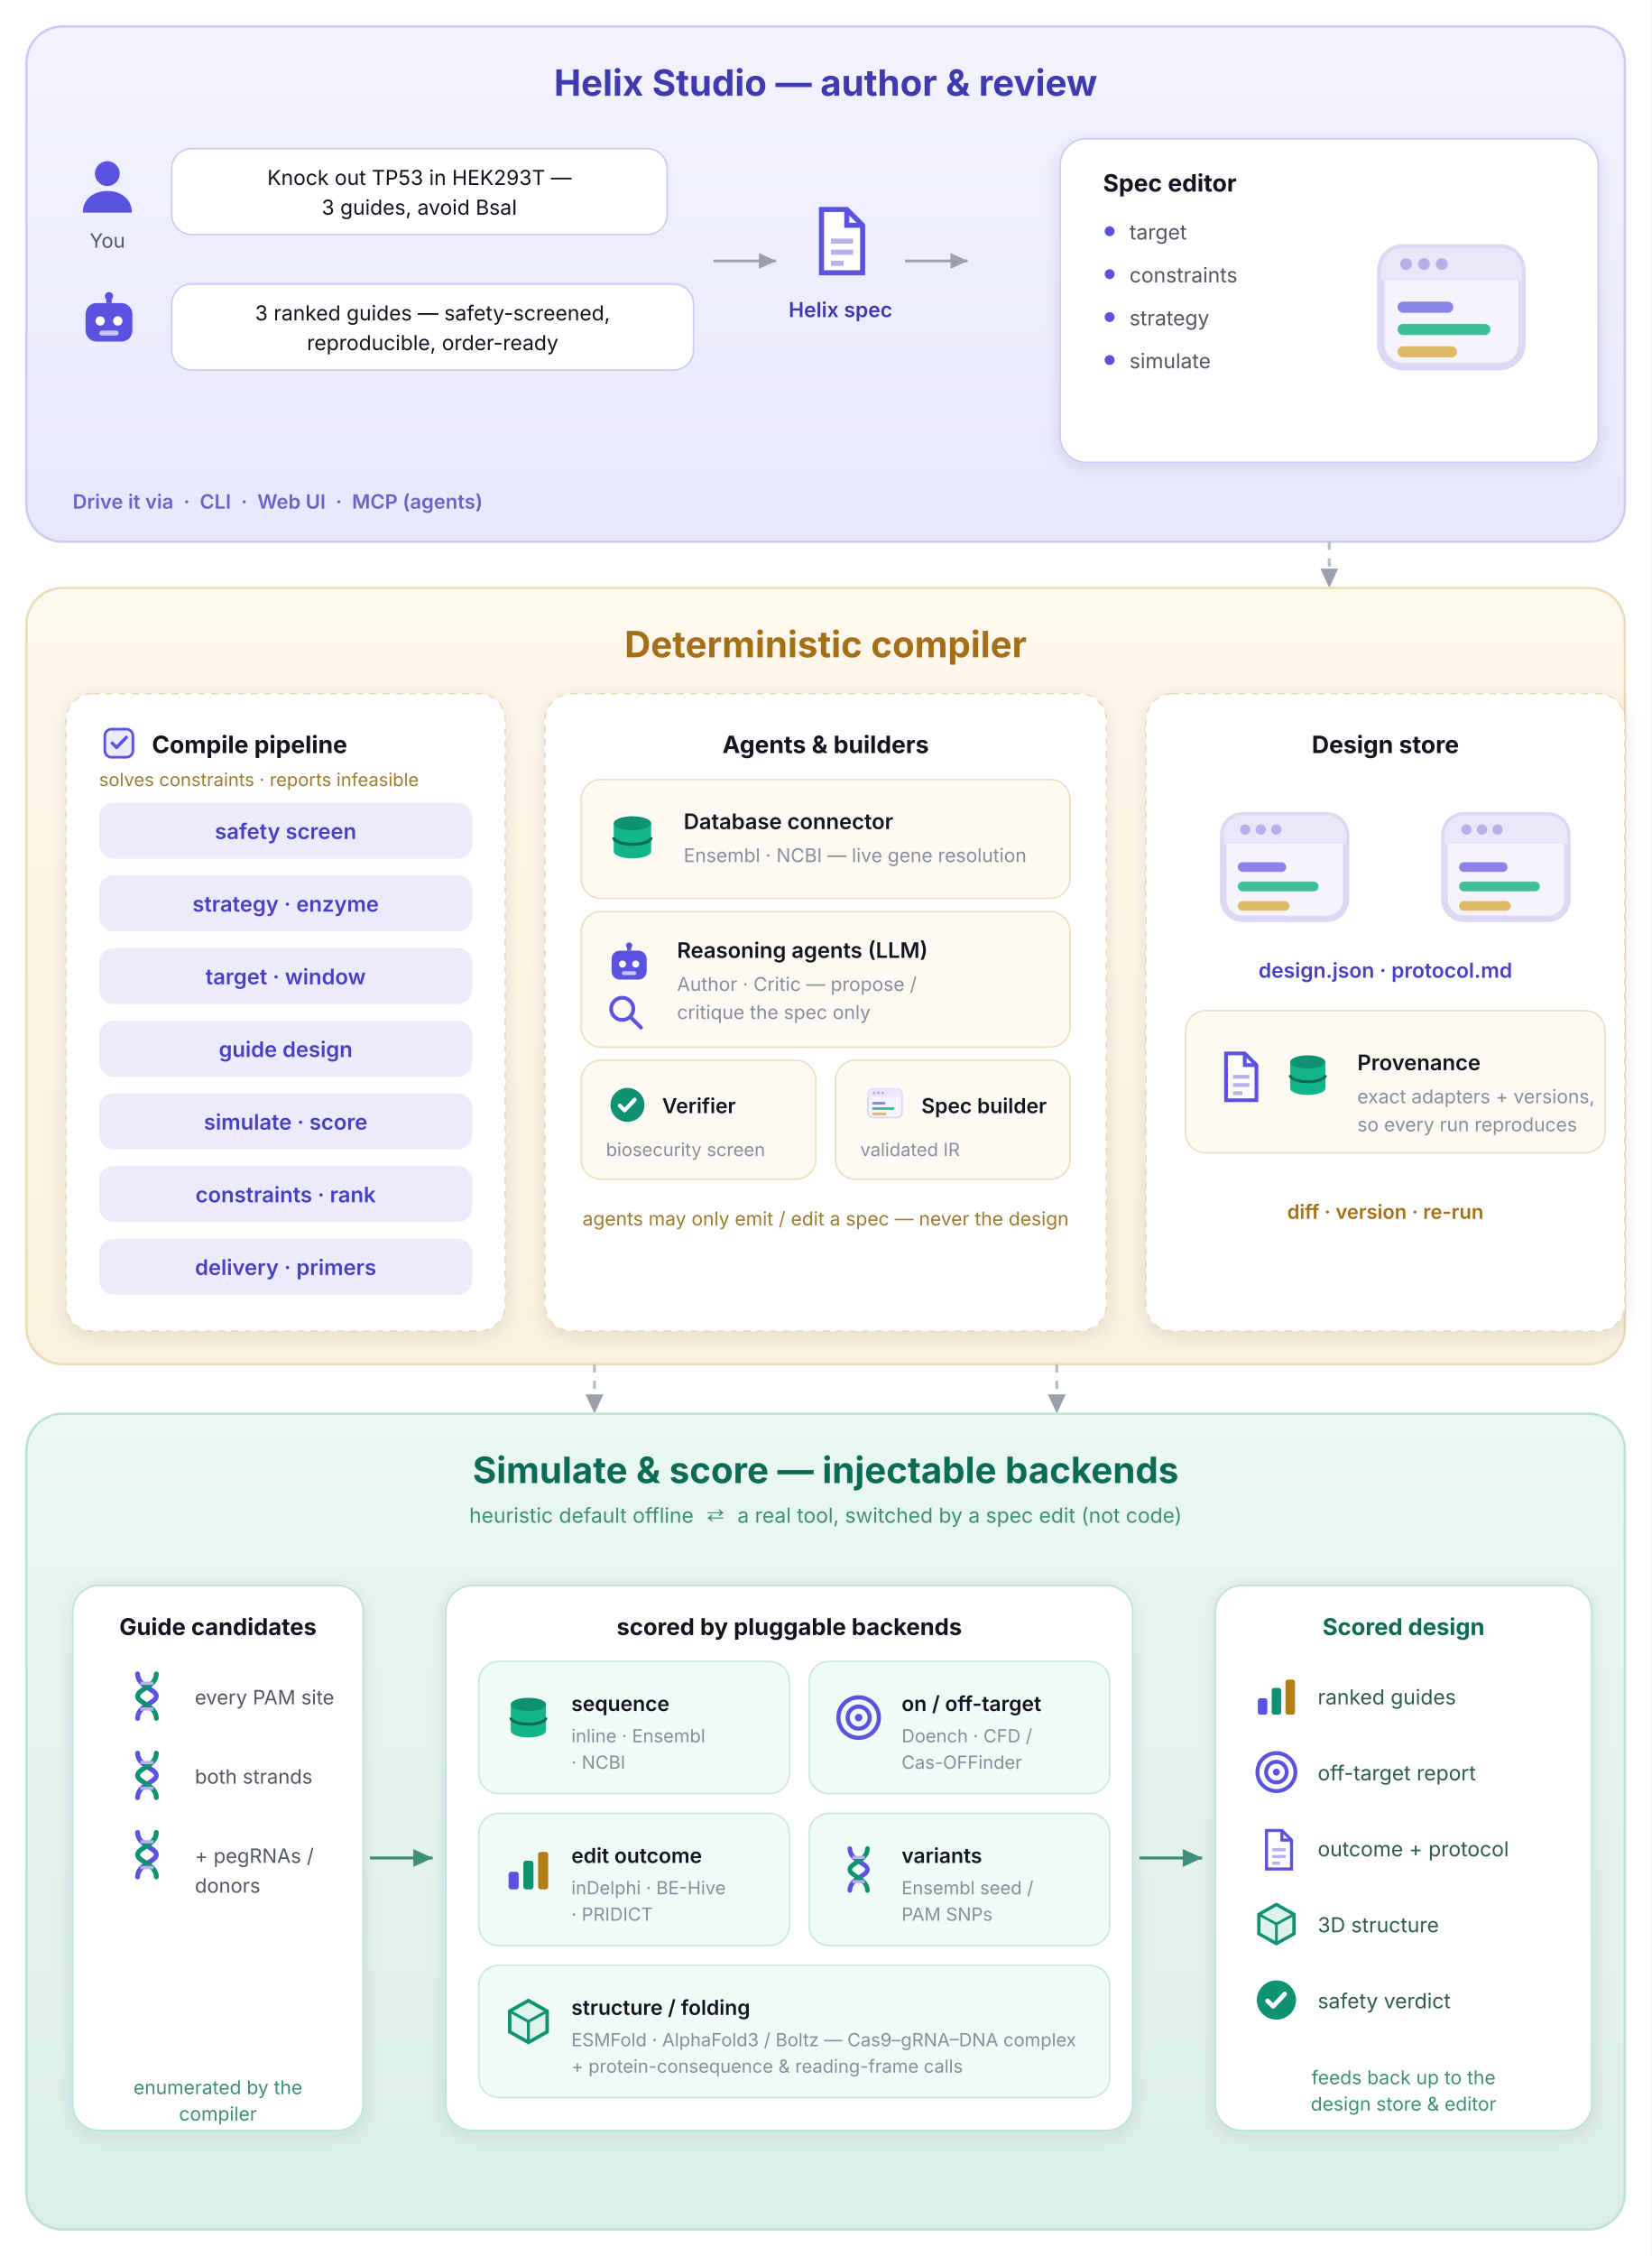
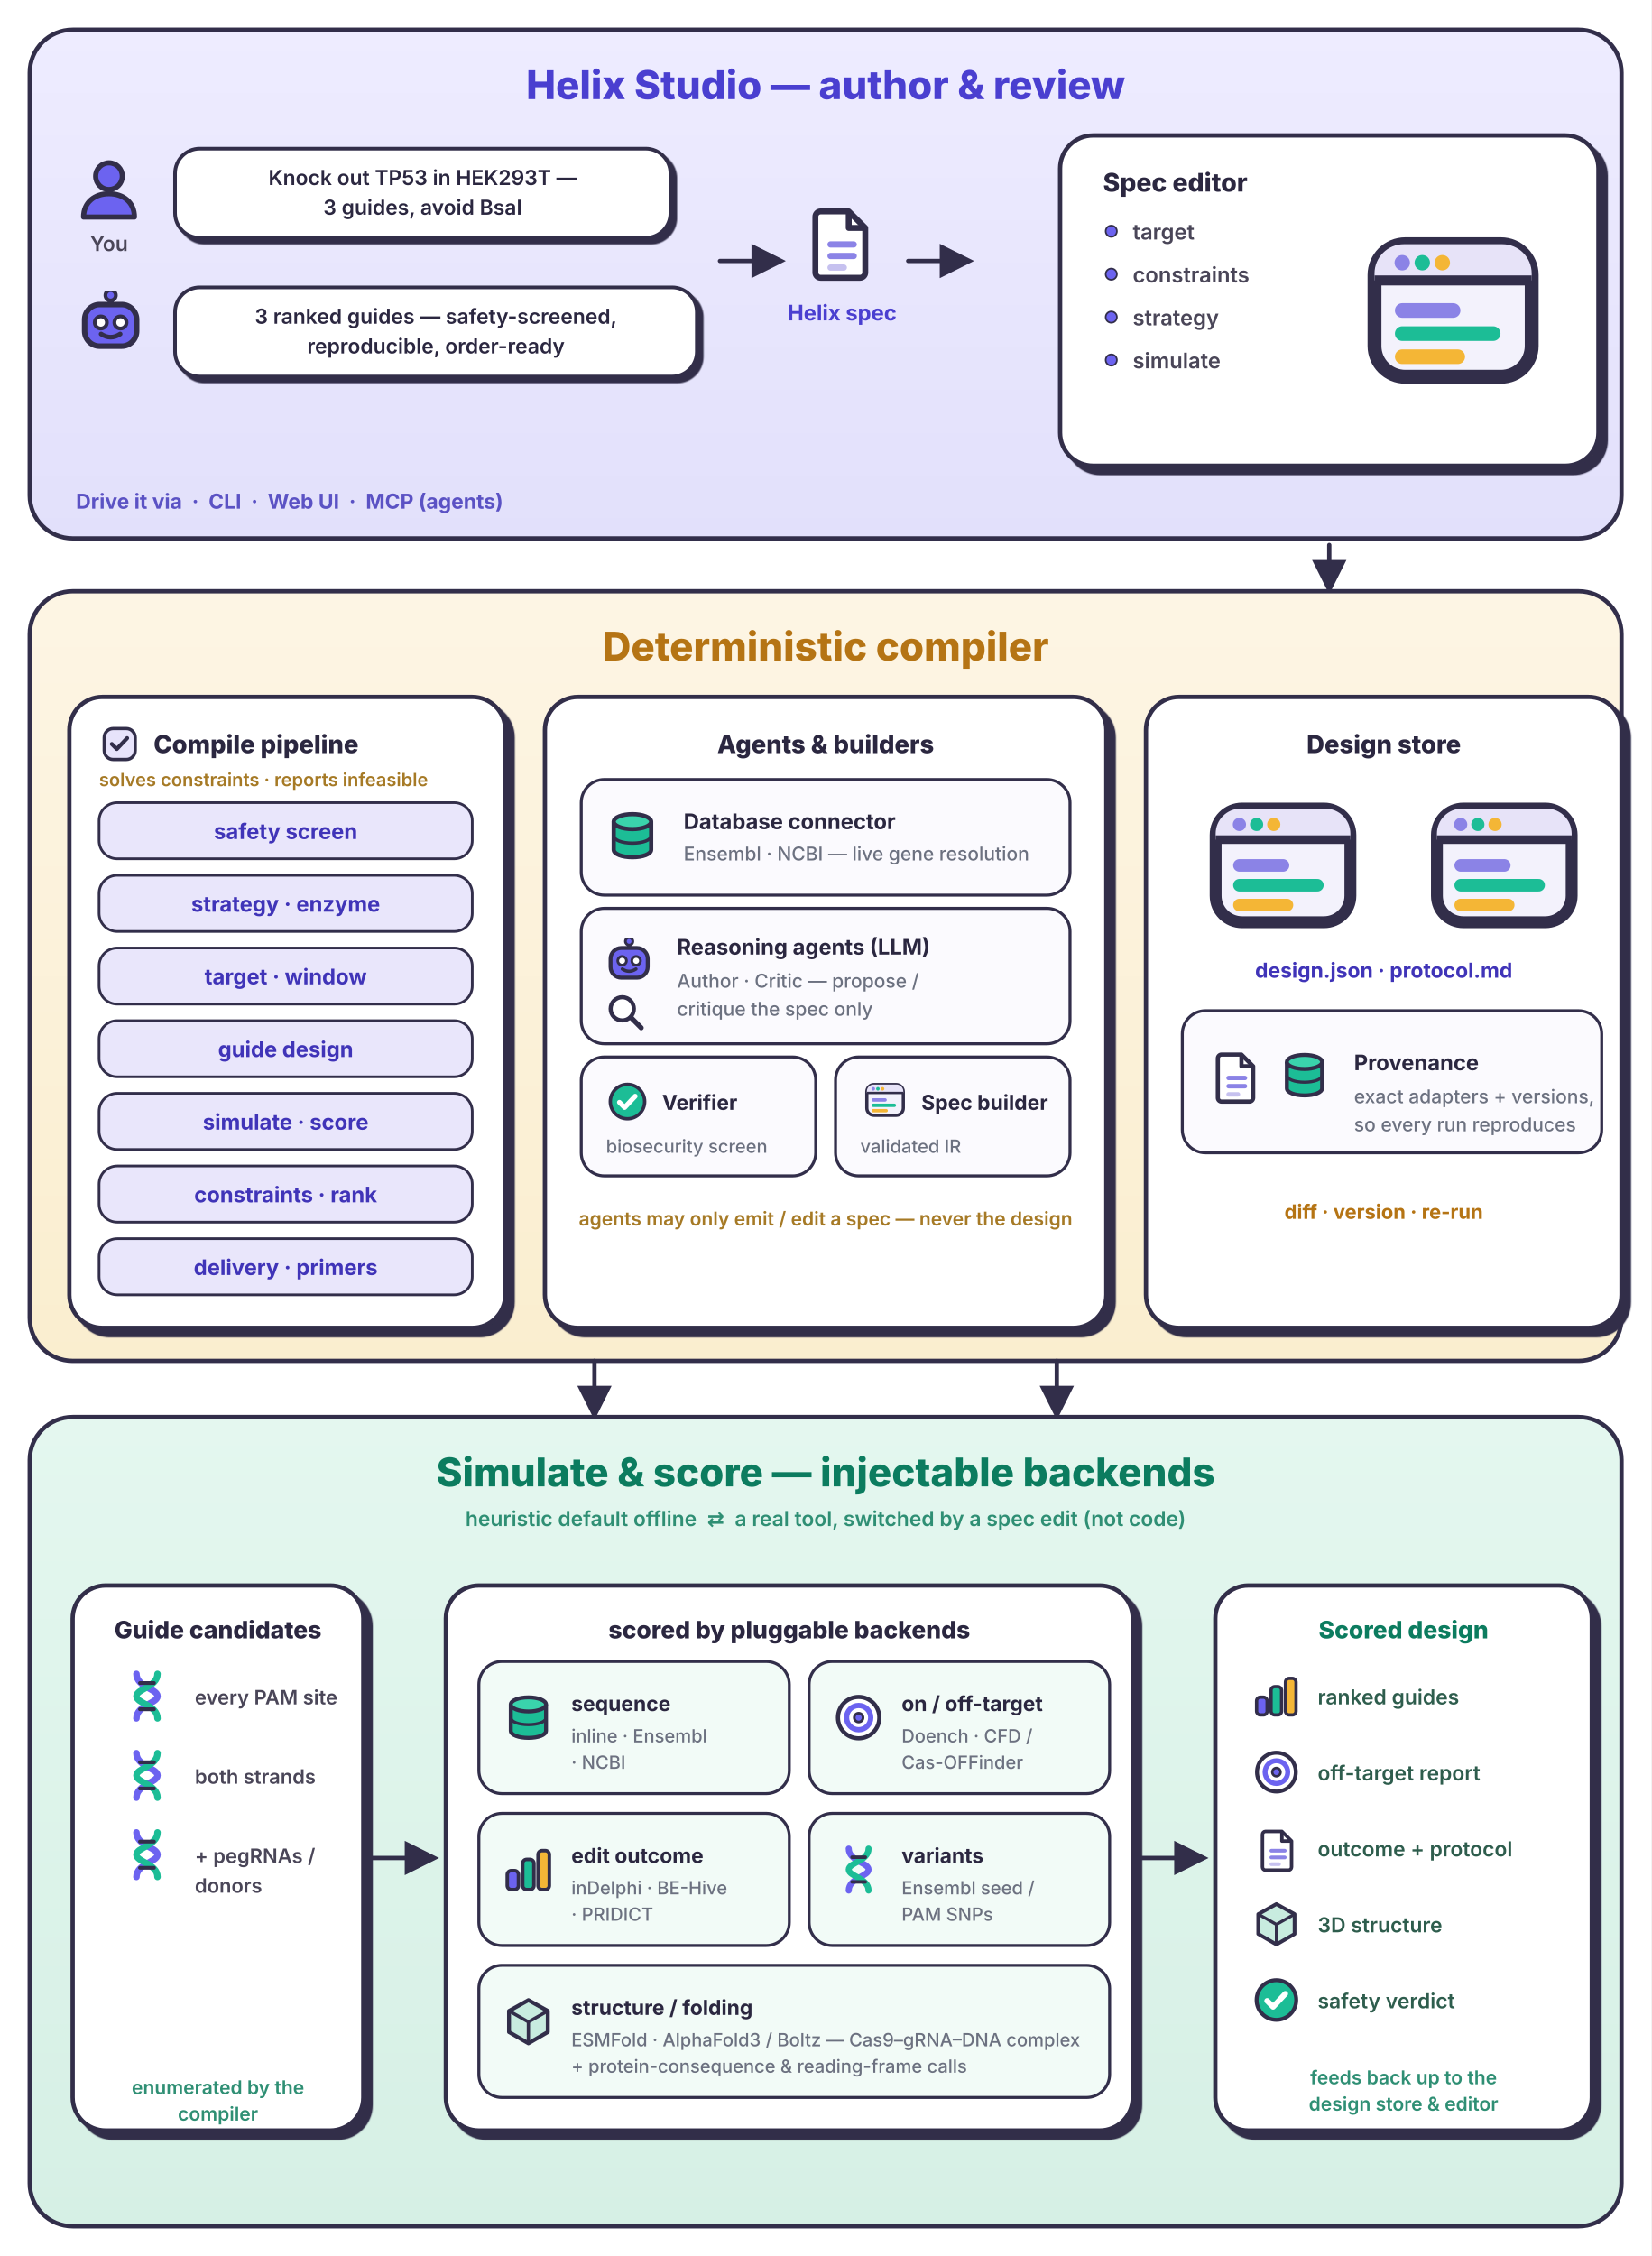
- <svg xmlns="http://www.w3.org/2000/svg" viewBox="0 0 1000 1366" font-family="Inter, -apple-system, BlinkMacSystemFont, 'Segoe UI', Roboto, Helvetica, Arial, sans-serif">
+ <svg xmlns="http://www.w3.org/2000/svg" viewBox="0 0 1000 1366" font-family="'Nunito', 'Varela Round', 'Segoe UI', Inter, system-ui, -apple-system, sans-serif">
  <defs>
-     <marker id="ah" markerWidth="10" markerHeight="10" refX="6.5" refY="3" orient="auto">
-       <path d="M0,0 L6.5,3 L0,6 Z" fill="#9aa0ac" />
-     </marker>
-     <marker id="ahg" markerWidth="10" markerHeight="10" refX="6.5" refY="3" orient="auto">
-       <path d="M0,0 L6.5,3 L0,6 Z" fill="#3f8f78" />
+     <marker id="ah" markerWidth="12" markerHeight="12" refX="6.5" refY="4" orient="auto">
+       <path d="M0,0 L8,4 L0,8 Z" fill="#322e4a" />
    </marker>
    <symbol id="i-user" viewBox="0 0 24 24">
-       <circle cx="12" cy="7.5" r="4.3" fill="#5b53e0" />
-       <path d="M3.5 21c0-4.7 3.8-7.5 8.5-7.5s8.5 2.8 8.5 7.5z" fill="#5b53e0" />
+       <circle cx="12" cy="8" r="4.4" fill="#6c63f0" stroke="#322e4a" stroke-width="1.7" />
+       <path d="M3.6 21.5c0-4.9 3.7-7.7 8.4-7.7s8.4 2.8 8.4 7.7z" fill="#6c63f0" stroke="#322e4a" stroke-width="1.7" stroke-linejoin="round" />
    </symbol>
    <symbol id="i-robot" viewBox="0 0 24 24">
-       <line x1="12" y1="1.5" x2="12" y2="4.5" stroke="#5b53e0" stroke-width="2" />
-       <circle cx="12" cy="2" r="1.5" fill="#5b53e0" />
-       <rect x="3.5" y="4.5" width="17" height="14" rx="4" fill="#5b53e0" />
-       <circle cx="8.8" cy="11" r="1.7" fill="#fff" />
-       <circle cx="15.2" cy="11" r="1.7" fill="#fff" />
-       <rect x="8.5" y="14.5" width="7" height="1.8" rx="0.9" fill="#c9c5f4" />
+       <line x1="12" y1="1.3" x2="12" y2="4.8" stroke="#322e4a" stroke-width="2.1" />
+       <circle cx="12" cy="1.6" r="1.8" fill="#6c63f0" stroke="#322e4a" stroke-width="1.3" />
+       <rect x="3" y="4.8" width="18" height="14.4" rx="5.2" fill="#6c63f0" stroke="#322e4a" stroke-width="1.9" />
+       <circle cx="8.6" cy="11" r="2.1" fill="#fff" stroke="#322e4a" stroke-width="1.3" />
+       <circle cx="15.4" cy="11" r="2.1" fill="#fff" stroke="#322e4a" stroke-width="1.3" />
+       <path d="M8.7 15q3.3 2.2 6.6 0" fill="none" stroke="#322e4a" stroke-width="1.6" stroke-linecap="round" />
    </symbol>
    <symbol id="i-doc" viewBox="0 0 24 24">
-       <path d="M6 2h8l5 5v15H6z" fill="#fff" stroke="#5b53e0" stroke-width="1.6" />
-       <path d="M14 2v5h5" fill="none" stroke="#5b53e0" stroke-width="1.6" />
-       <line x1="9" y1="12" x2="16" y2="12" stroke="#b6b2ec" stroke-width="1.6" />
-       <line x1="9" y1="15.5" x2="16" y2="15.5" stroke="#b6b2ec" stroke-width="1.6" />
-       <line x1="9" y1="19" x2="13" y2="19" stroke="#b6b2ec" stroke-width="1.6" />
+       <path d="M5.5 2.5h8.5l5 5v13.5a1.6 1.6 0 0 1-1.6 1.6H5.5a1.6 1.6 0 0 1-1.6-1.6V4.1A1.6 1.6 0 0 1 5.5 2.5z" fill="#fff" stroke="#322e4a" stroke-width="1.8" stroke-linejoin="round" />
+       <path d="M14 2.5v5h5" fill="none" stroke="#322e4a" stroke-width="1.8" stroke-linejoin="round" />
+       <line x1="8.5" y1="12.5" x2="15.5" y2="12.5" stroke="#8b83e6" stroke-width="1.9" stroke-linecap="round" />
+       <line x1="8.5" y1="16" x2="15.5" y2="16" stroke="#8b83e6" stroke-width="1.9" stroke-linecap="round" />
+       <line x1="8.5" y1="19.5" x2="12.5" y2="19.5" stroke="#c6c1ef" stroke-width="1.9" stroke-linecap="round" />
    </symbol>
    <symbol id="i-db" viewBox="0 0 24 24">
-       <path d="M4 6v12c0 1.7 3.6 3 8 3s8-1.3 8-3V6" fill="#12b58a" />
-       <ellipse cx="12" cy="6" rx="8" ry="3" fill="#0f9271" />
-       <path d="M4 12c0 1.7 3.6 3 8 3s8-1.3 8-3" fill="none" stroke="#0b6b53" stroke-width="1.3" />
+       <path d="M4 6v12c0 1.9 3.6 3.2 8 3.2s8-1.3 8-3.2V6" fill="#1cbd96" stroke="#322e4a" stroke-width="1.8" stroke-linejoin="round" />
+       <ellipse cx="12" cy="6" rx="8" ry="3.2" fill="#3ad3ac" stroke="#322e4a" stroke-width="1.8" />
+       <path d="M4 12c0 1.9 3.6 3.2 8 3.2s8-1.3 8-3.2" fill="none" stroke="#322e4a" stroke-width="1.4" />
    </symbol>
    <symbol id="i-check" viewBox="0 0 24 24">
-       <circle cx="12" cy="12" r="9.5" fill="#0f9271" />
-       <path d="M7.7 12.4l2.7 2.7 5.6-6" fill="none" stroke="#fff" stroke-width="2.2" stroke-linecap="round" stroke-linejoin="round" />
+       <circle cx="12" cy="12" r="9.6" fill="#1cbd96" stroke="#322e4a" stroke-width="1.9" />
+       <path d="M7.5 12.4l2.9 2.9 5.9-6.3" fill="none" stroke="#fff" stroke-width="2.7" stroke-linecap="round" stroke-linejoin="round" />
    </symbol>
    <symbol id="i-chart" viewBox="0 0 24 24">
-       <rect x="3" y="13" width="4.6" height="8" rx="1.2" fill="#5b53e0" />
-       <rect x="9.7" y="8" width="4.6" height="13" rx="1.2" fill="#0f9271" />
-       <rect x="16.4" y="4" width="4.6" height="17" rx="1.2" fill="#b07d16" />
+       <rect x="2.4" y="12.5" width="5.1" height="8.6" rx="1.8" fill="#6c63f0" stroke="#322e4a" stroke-width="1.6" />
+       <rect x="9.4" y="7.4" width="5.1" height="13.7" rx="1.8" fill="#1cbd96" stroke="#322e4a" stroke-width="1.6" />
+       <rect x="16.4" y="3.4" width="5.1" height="17.7" rx="1.8" fill="#f4b636" stroke="#322e4a" stroke-width="1.6" />
    </symbol>
    <symbol id="i-code" viewBox="0 0 24 24">
-       <rect x="2.5" y="4" width="19" height="16" rx="3" fill="#f5f4fc" stroke="#dcd9f4" stroke-width="1" />
-       <path d="M2.5 7a3 3 0 0 1 3-3h13a3 3 0 0 1 3 3v1.4H2.5z" fill="#eae7f8" />
-       <circle cx="5.9" cy="6.2" r="0.8" fill="#b7b1ea" />
-       <circle cx="8.3" cy="6.2" r="0.8" fill="#b7b1ea" />
-       <circle cx="10.7" cy="6.2" r="0.8" fill="#b7b1ea" />
-       <line x1="5.5" y1="12" x2="11.5" y2="12" stroke="#8b83e6" stroke-width="1.5" stroke-linecap="round" />
-       <line x1="5.5" y1="15" x2="16.5" y2="15" stroke="#3fbf98" stroke-width="1.5" stroke-linecap="round" />
-       <line x1="5.5" y1="18" x2="12" y2="18" stroke="#e0b968" stroke-width="1.5" stroke-linecap="round" />
+       <rect x="1.8" y="3.4" width="20.4" height="17.2" rx="4" fill="#f3f2fc" stroke="#322e4a" stroke-width="1.8" />
+       <path d="M1.8 7.2a3.8 3.8 0 0 1 3.8-3.8h12.8a3.8 3.8 0 0 1 3.8 3.8v0.9H1.8z" fill="#e7e3f8" />
+       <line x1="1.8" y1="8.1" x2="22.2" y2="8.1" stroke="#322e4a" stroke-width="1.3" />
+       <circle cx="5.4" cy="5.8" r="1" fill="#8b83e6" />
+       <circle cx="8" cy="5.8" r="1" fill="#1cbd96" />
+       <circle cx="10.6" cy="5.8" r="1" fill="#f4b636" />
+       <line x1="5.4" y1="12" x2="12" y2="12" stroke="#8b83e6" stroke-width="1.9" stroke-linecap="round" />
+       <line x1="5.4" y1="15" x2="17.2" y2="15" stroke="#1cbd96" stroke-width="1.9" stroke-linecap="round" />
+       <line x1="5.4" y1="18" x2="12.6" y2="18" stroke="#f4b636" stroke-width="1.9" stroke-linecap="round" />
    </symbol>
    <symbol id="i-dna" viewBox="0 0 24 24">
-       <path d="M8 2.5c0 5.5 8 6.5 8 9.5s-8 4-8 9.5" fill="none" stroke="#5b53e0" stroke-width="2.1" stroke-linecap="round" />
-       <path d="M16 2.5c0 5.5-8 6.5-8 9.5s8 4 8 9.5" fill="none" stroke="#0f9271" stroke-width="2.1" stroke-linecap="round" />
-       <line x1="9.2" y1="6.5" x2="14.8" y2="6.5" stroke="#b6b2ec" stroke-width="1.4" />
-       <line x1="9.2" y1="17.5" x2="14.8" y2="17.5" stroke="#b6b2ec" stroke-width="1.4" />
+       <path d="M7.5 2.5c0 5.6 9 6.4 9 9.5s-9 3.9-9 9.5" fill="none" stroke="#6c63f0" stroke-width="2.8" stroke-linecap="round" />
+       <path d="M16.5 2.5c0 5.6-9 6.4-9 9.5s9 3.9 9 9.5" fill="none" stroke="#1cbd96" stroke-width="2.8" stroke-linecap="round" />
+       <line x1="9" y1="6.4" x2="15" y2="6.4" stroke="#322e4a" stroke-width="1.6" stroke-linecap="round" />
+       <line x1="9" y1="17.6" x2="15" y2="17.6" stroke="#322e4a" stroke-width="1.6" stroke-linecap="round" />
    </symbol>
    <symbol id="i-target" viewBox="0 0 24 24">
-       <circle cx="12" cy="12" r="9.2" fill="none" stroke="#5b53e0" stroke-width="1.9" />
-       <circle cx="12" cy="12" r="5" fill="none" stroke="#5b53e0" stroke-width="1.9" />
-       <circle cx="12" cy="12" r="1.7" fill="#5b53e0" />
+       <circle cx="12" cy="12" r="9.4" fill="#fff" stroke="#322e4a" stroke-width="1.9" />
+       <circle cx="12" cy="12" r="5.5" fill="none" stroke="#6c63f0" stroke-width="2.4" />
+       <circle cx="12" cy="12" r="2" fill="#6c63f0" stroke="#322e4a" stroke-width="1.2" />
    </symbol>
    <symbol id="i-search" viewBox="0 0 24 24">
-       <circle cx="10" cy="10" r="6.2" fill="none" stroke="#5b53e0" stroke-width="2.1" />
-       <line x1="14.6" y1="14.6" x2="20.5" y2="20.5" stroke="#5b53e0" stroke-width="2.1" stroke-linecap="round" />
+       <circle cx="10" cy="10" r="6.5" fill="#fff" stroke="#322e4a" stroke-width="2.3" />
+       <line x1="14.9" y1="14.9" x2="20.6" y2="20.6" stroke="#322e4a" stroke-width="2.8" stroke-linecap="round" />
    </symbol>
    <symbol id="i-cube" viewBox="0 0 24 24">
-       <path d="M12 2.5l8.5 4.8v9.4L12 21.5 3.5 16.7V7.3z" fill="#e0f2ec" stroke="#0f9271" stroke-width="1.6" />
-       <path d="M12 12v9.5M3.5 7.3L12 12l8.5-4.7" fill="none" stroke="#0f9271" stroke-width="1.3" />
+       <path d="M12 2.3l8.8 4.9v9.6L12 21.9 3.2 16.8V7.2z" fill="#c8ecdf" stroke="#322e4a" stroke-width="1.8" stroke-linejoin="round" />
+       <path d="M12 12.2v9.7M3.2 7.2L12 12.2l8.8-5" fill="none" stroke="#322e4a" stroke-width="1.5" stroke-linejoin="round" />
    </symbol>
    <symbol id="i-plan" viewBox="0 0 24 24">
-       <rect x="3.5" y="3.5" width="17" height="17" rx="4" fill="#ecebfb" stroke="#5b53e0" stroke-width="1.6" />
-       <path d="M8 12l2.6 2.6L16.5 8.5" fill="none" stroke="#5b53e0" stroke-width="2" stroke-linecap="round" stroke-linejoin="round" />
+       <rect x="3" y="3" width="18" height="18" rx="5.2" fill="#e7e3fb" stroke="#322e4a" stroke-width="1.9" />
+       <path d="M7.4 12l2.9 2.9 6-6.3" fill="none" stroke="#322e4a" stroke-width="2.3" stroke-linecap="round" stroke-linejoin="round" />
    </symbol>
    <linearGradient id="gb1" x1="0" y1="0" x2="0" y2="1">
-       <stop offset="0" stop-color="#f3f3fe" />
-       <stop offset="1" stop-color="#e7e8fc" />
+       <stop offset="0" stop-color="#eeecff" />
+       <stop offset="1" stop-color="#e2e0fb" />
    </linearGradient>
    <linearGradient id="gb2" x1="0" y1="0" x2="0" y2="1">
-       <stop offset="0" stop-color="#fdf8ec" />
-       <stop offset="1" stop-color="#f9f1dc" />
+       <stop offset="0" stop-color="#fdf5e4" />
+       <stop offset="1" stop-color="#faeecf" />
    </linearGradient>
    <linearGradient id="gb3" x1="0" y1="0" x2="0" y2="1">
-       <stop offset="0" stop-color="#eaf7f2" />
-       <stop offset="1" stop-color="#dbefe7" />
+       <stop offset="0" stop-color="#e4f7ef" />
+       <stop offset="1" stop-color="#d6f0e5" />
    </linearGradient>
-     <filter id="soft" x="-8%" y="-8%" width="116%" height="120%">
-       <feDropShadow dx="0" dy="2.5" stdDeviation="5.5" flood-color="#1b2b52" flood-opacity="0.10" />
+     <filter id="soft" x="-14%" y="-14%" width="128%" height="132%">
+       <feDropShadow dx="4.5" dy="4.5" stdDeviation="0.4" flood-color="#322e4a" flood-opacity="1" />
+     </filter>
+     <filter id="pop" x="-20%" y="-20%" width="140%" height="150%">
+       <feDropShadow dx="3" dy="3" stdDeviation="0.4" flood-color="#322e4a" flood-opacity="1" />
    </filter>
  </defs>
  <rect x="0" y="0" width="1000" height="1366" fill="#ffffff" />
-   <rect x="16" y="16" width="968" height="312" rx="22" fill="url(#gb1)" stroke="#cdccf3" stroke-width="1.5" />
-   <text x="500" y="58" text-anchor="middle" font-size="22" font-weight="700" fill="#3f3ab0">Helix Studio — author &amp; review</text>
-   <use href="#i-user" x="44" y="92" width="42" height="42" />
-   <text x="65" y="150" text-anchor="middle" font-size="12" fill="#525863">You</text>
-   <rect x="104" y="90" width="300" height="52" rx="12" fill="#ffffff" stroke="#cdccf3" />
-   <text x="254" y="112" text-anchor="middle" font-size="12.5" fill="#12151f">Knock out TP53 in HEK293T —</text>
-   <text x="254" y="130" text-anchor="middle" font-size="12.5" fill="#12151f">3 guides, avoid BsaI</text>
-   <use href="#i-robot" x="46" y="176" width="40" height="40" />
-   <rect x="104" y="172" width="316" height="52" rx="12" fill="#ffffff" stroke="#cdccf3" />
-   <text x="262" y="194" text-anchor="middle" font-size="12.5" fill="#12151f">3 ranked guides — safety-screened,</text>
-   <text x="262" y="212" text-anchor="middle" font-size="12.5" fill="#12151f">reproducible, order-ready</text>
-   <line x1="432" y1="158" x2="470" y2="158" stroke="#9aa0ac" stroke-width="1.6" marker-end="url(#ah)" />
-   <use href="#i-doc" x="486" y="120" width="46" height="52" />
-   <text x="509" y="192" text-anchor="middle" font-size="12.5" font-weight="600" fill="#3f3ab0">Helix spec</text>
-   <line x1="548" y1="158" x2="586" y2="158" stroke="#9aa0ac" stroke-width="1.6" marker-end="url(#ah)" />
-   <rect x="642" y="84" width="326" height="196" rx="16" fill="#ffffff" stroke="#cdccf3" filter="url(#soft)" />
-   <text x="668" y="116" font-size="14.5" font-weight="700" fill="#12151f">Spec editor</text>
-   <g font-size="12.5" fill="#525863">
-     <circle cx="672" cy="140" r="3" fill="#5b53e0" />
-     <text x="684" y="145">target</text>
-     <circle cx="672" cy="166" r="3" fill="#5b53e0" />
-     <text x="684" y="171">constraints</text>
-     <circle cx="672" cy="192" r="3" fill="#5b53e0" />
-     <text x="684" y="197">strategy</text>
-     <circle cx="672" cy="218" r="3" fill="#5b53e0" />
-     <text x="684" y="223">simulate</text>
+   <rect x="18" y="18" width="964" height="308" rx="26" fill="url(#gb1)" stroke="#322e4a" stroke-width="2.6" />
+   <text x="500" y="60" text-anchor="middle" font-size="24" font-weight="800" fill="#4a3fd0">Helix Studio — author &amp; review</text>
+   <use href="#i-user" x="44" y="92" width="44" height="44" />
+   <text x="66" y="152" text-anchor="middle" font-size="12.5" font-weight="600" fill="#4a4658">You</text>
+   <rect x="106" y="90" width="300" height="54" rx="15" fill="#ffffff" stroke="#322e4a" stroke-width="2.2" filter="url(#pop)" />
+   <text x="256" y="112" text-anchor="middle" font-size="12.5" font-weight="600" fill="#2b2740">Knock out TP53 in HEK293T —</text>
+   <text x="256" y="130" text-anchor="middle" font-size="12.5" font-weight="600" fill="#2b2740">3 guides, avoid BsaI</text>
+   <use href="#i-robot" x="46" y="176" width="42" height="42" />
+   <rect x="106" y="174" width="316" height="54" rx="15" fill="#ffffff" stroke="#322e4a" stroke-width="2.2" filter="url(#pop)" />
+   <text x="264" y="196" text-anchor="middle" font-size="12.5" font-weight="600" fill="#2b2740">3 ranked guides — safety-screened,</text>
+   <text x="264" y="214" text-anchor="middle" font-size="12.5" font-weight="600" fill="#2b2740">reproducible, order-ready</text>
+   <line x1="436" y1="158" x2="472" y2="158" stroke="#322e4a" stroke-width="2.6" stroke-linecap="round" marker-end="url(#ah)" />
+   <use href="#i-doc" x="486" y="120" width="48" height="54" />
+   <text x="510" y="194" text-anchor="middle" font-size="13" font-weight="700" fill="#4a3fd0">Helix spec</text>
+   <line x1="550" y1="158" x2="586" y2="158" stroke="#322e4a" stroke-width="2.6" stroke-linecap="round" marker-end="url(#ah)" />
+   <rect x="642" y="82" width="326" height="200" rx="20" fill="#ffffff" stroke="#322e4a" stroke-width="2.6" filter="url(#soft)" />
+   <text x="668" y="116" font-size="15.5" font-weight="800" fill="#2b2740">Spec editor</text>
+   <g font-size="13" font-weight="600" fill="#4a4658">
+     <circle cx="673" cy="140" r="3.4" fill="#6c63f0" stroke="#322e4a" stroke-width="1" />
+     <text x="686" y="145">target</text>
+     <circle cx="673" cy="166" r="3.4" fill="#6c63f0" stroke="#322e4a" stroke-width="1" />
+     <text x="686" y="171">constraints</text>
+     <circle cx="673" cy="192" r="3.4" fill="#6c63f0" stroke="#322e4a" stroke-width="1" />
+     <text x="686" y="197">strategy</text>
+     <circle cx="673" cy="218" r="3.4" fill="#6c63f0" stroke="#322e4a" stroke-width="1" />
+     <text x="686" y="223">simulate</text>
  </g>
-   <use href="#i-code" x="812" y="132" width="134" height="108" />
-   <text x="44" y="308" font-size="12" fill="#6b62c9" font-weight="600">Drive it via  ·  CLI  ·  Web UI  ·  MCP (agents)</text>
-   <line x1="805" y1="328" x2="805" y2="356" stroke="#b7bcc7" stroke-width="1.8" stroke-dasharray="5 5" marker-end="url(#ah)" />
-   <rect x="16" y="356" width="968" height="470" rx="22" fill="url(#gb2)" stroke="#e9ddba" stroke-width="1.5" />
-   <text x="500" y="398" text-anchor="middle" font-size="22" font-weight="700" fill="#a56f18">Deterministic compiler</text>
-   <rect x="40" y="420" width="266" height="386" rx="16" fill="#ffffff" stroke="#e9ddba" stroke-dasharray="4 4" filter="url(#soft)" />
-   <use href="#i-plan" x="60" y="438" width="24" height="24" />
-   <text x="92" y="456" font-size="14.5" font-weight="700" fill="#12151f">Compile pipeline</text>
-   <text x="60" y="476" font-size="11" fill="#9c7c33">solves constraints · reports infeasible</text>
-   <g font-size="13" font-weight="600" fill="#4840c4">
-     <rect x="60" y="486" width="226" height="34" rx="9" fill="#ecebfb" />
+   <use href="#i-code" x="814" y="132" width="132" height="112" />
+   <text x="46" y="308" font-size="12.5" fill="#5b52c4" font-weight="700">Drive it via  ·  CLI  ·  Web UI  ·  MCP (agents)</text>
+   <line x1="805" y1="330" x2="805" y2="356" stroke="#322e4a" stroke-width="2.6" stroke-linecap="round" marker-end="url(#ah)" />
+   <rect x="18" y="358" width="964" height="466" rx="26" fill="url(#gb2)" stroke="#322e4a" stroke-width="2.6" />
+   <text x="500" y="400" text-anchor="middle" font-size="24" font-weight="800" fill="#b57414">Deterministic compiler</text>
+   <rect x="42" y="422" width="264" height="382" rx="20" fill="#ffffff" stroke="#322e4a" stroke-width="2.6" filter="url(#soft)" />
+   <use href="#i-plan" x="60" y="438" width="25" height="25" />
+   <text x="93" y="456" font-size="15" font-weight="800" fill="#2b2740">Compile pipeline</text>
+   <text x="60" y="476" font-size="11" font-weight="600" fill="#a67a26">solves constraints · reports infeasible</text>
+   <g font-size="13" font-weight="700" fill="#4034b8">
+     <rect x="60" y="486" width="226" height="34" rx="11" fill="#e9e6fb" stroke="#322e4a" stroke-width="1.6" />
    <text x="173" y="508" text-anchor="middle">safety screen</text>
-     <rect x="60" y="530" width="226" height="34" rx="9" fill="#ecebfb" />
+     <rect x="60" y="530" width="226" height="34" rx="11" fill="#e9e6fb" stroke="#322e4a" stroke-width="1.6" />
    <text x="173" y="552" text-anchor="middle">strategy · enzyme</text>
-     <rect x="60" y="574" width="226" height="34" rx="9" fill="#ecebfb" />
+     <rect x="60" y="574" width="226" height="34" rx="11" fill="#e9e6fb" stroke="#322e4a" stroke-width="1.6" />
    <text x="173" y="596" text-anchor="middle">target · window</text>
-     <rect x="60" y="618" width="226" height="34" rx="9" fill="#ecebfb" />
+     <rect x="60" y="618" width="226" height="34" rx="11" fill="#e9e6fb" stroke="#322e4a" stroke-width="1.6" />
    <text x="173" y="640" text-anchor="middle">guide design</text>
-     <rect x="60" y="662" width="226" height="34" rx="9" fill="#ecebfb" />
+     <rect x="60" y="662" width="226" height="34" rx="11" fill="#e9e6fb" stroke="#322e4a" stroke-width="1.6" />
    <text x="173" y="684" text-anchor="middle">simulate · score</text>
-     <rect x="60" y="706" width="226" height="34" rx="9" fill="#ecebfb" />
+     <rect x="60" y="706" width="226" height="34" rx="11" fill="#e9e6fb" stroke="#322e4a" stroke-width="1.6" />
    <text x="173" y="728" text-anchor="middle">constraints · rank</text>
-     <rect x="60" y="750" width="226" height="34" rx="9" fill="#ecebfb" />
+     <rect x="60" y="750" width="226" height="34" rx="11" fill="#e9e6fb" stroke="#322e4a" stroke-width="1.6" />
    <text x="173" y="772" text-anchor="middle">delivery · primers</text>
  </g>
-   <rect x="330" y="420" width="340" height="386" rx="16" fill="#ffffff" stroke="#e9ddba" stroke-dasharray="4 4" filter="url(#soft)" />
-   <text x="500" y="456" text-anchor="middle" font-size="14.5" font-weight="700" fill="#12151f">Agents &amp; builders</text>
-   <rect x="352" y="472" width="296" height="72" rx="12" fill="#fdfaf3" stroke="#ece1c6" />
-   <use href="#i-db" x="366" y="490" width="34" height="34" />
-   <text x="414" y="502" font-size="13" font-weight="600" fill="#12151f">Database connector</text>
-   <text x="414" y="522" font-size="11.5" fill="#878d9b">Ensembl · NCBI — live gene resolution</text>
-   <rect x="352" y="552" width="296" height="82" rx="12" fill="#fdfaf3" stroke="#ece1c6" />
-   <use href="#i-robot" x="366" y="570" width="30" height="30" />
+   <rect x="330" y="422" width="340" height="382" rx="20" fill="#ffffff" stroke="#322e4a" stroke-width="2.6" filter="url(#soft)" />
+   <text x="500" y="456" text-anchor="middle" font-size="15" font-weight="800" fill="#2b2740">Agents &amp; builders</text>
+   <rect x="352" y="472" width="296" height="70" rx="14" fill="#fbfafe" stroke="#322e4a" stroke-width="1.8" />
+   <use href="#i-db" x="366" y="489" width="34" height="34" />
+   <text x="414" y="502" font-size="13" font-weight="700" fill="#2b2740">Database connector</text>
+   <text x="414" y="521" font-size="11.5" font-weight="500" fill="#6c7180">Ensembl · NCBI — live gene resolution</text>
+   <rect x="352" y="550" width="296" height="82" rx="14" fill="#fbfafe" stroke="#322e4a" stroke-width="1.8" />
+   <use href="#i-robot" x="366" y="568" width="30" height="30" />
  <use href="#i-search" x="366" y="600" width="26" height="26" />
-   <text x="410" y="580" font-size="13" font-weight="600" fill="#12151f">Reasoning agents (LLM)</text>
-   <text x="410" y="600" font-size="11.5" fill="#878d9b">Author · Critic — propose /</text>
-   <text x="410" y="617" font-size="11.5" fill="#878d9b">critique the spec only</text>
-   <rect x="352" y="642" width="142" height="72" rx="12" fill="#fdfaf3" stroke="#ece1c6" />
-   <use href="#i-check" x="367" y="656" width="26" height="26" />
-   <text x="401" y="674" font-size="12.5" font-weight="600" fill="#12151f">Verifier</text>
-   <text x="367" y="700" font-size="11" fill="#878d9b">biosecurity screen</text>
-   <rect x="506" y="642" width="142" height="72" rx="12" fill="#fdfaf3" stroke="#ece1c6" />
-   <use href="#i-code" x="521" y="655" width="30" height="26" />
-   <text x="558" y="674" font-size="12.5" font-weight="600" fill="#12151f">Spec builder</text>
-   <text x="521" y="700" font-size="11" fill="#878d9b">validated IR</text>
-   <text x="500" y="742" text-anchor="middle" font-size="11.5" fill="#9c7c33">agents may only emit / edit a spec — never the design</text>
-   <rect x="694" y="420" width="290" height="386" rx="16" fill="#ffffff" stroke="#e9ddba" stroke-dasharray="4 4" filter="url(#soft)" />
-   <text x="839" y="456" text-anchor="middle" font-size="14.5" font-weight="700" fill="#12151f">Design store</text>
-   <use href="#i-code" x="718" y="478" width="120" height="94" />
-   <use href="#i-code" x="852" y="478" width="120" height="94" />
-   <text x="839" y="592" text-anchor="middle" font-size="12.5" font-weight="600" fill="#4840c4">design.json · protocol.md</text>
-   <rect x="718" y="612" width="254" height="86" rx="12" fill="#fdfaf3" stroke="#ece1c6" />
-   <use href="#i-doc" x="734" y="632" width="34" height="40" />
-   <use href="#i-db" x="776" y="634" width="32" height="34" />
-   <text x="822" y="648" font-size="13" font-weight="600" fill="#12151f">Provenance</text>
-   <text x="822" y="668" font-size="11.5" fill="#878d9b">exact adapters + versions,</text>
-   <text x="822" y="685" font-size="11.5" fill="#878d9b">so every run reproduces</text>
-   <text x="839" y="738" text-anchor="middle" font-size="12" fill="#a56f18" font-weight="600">diff · version · re-run</text>
-   <line x1="360" y1="826" x2="360" y2="856" stroke="#b7bcc7" stroke-width="1.8" stroke-dasharray="5 5" marker-end="url(#ah)" />
-   <line x1="640" y1="826" x2="640" y2="856" stroke="#b7bcc7" stroke-width="1.8" stroke-dasharray="5 5" marker-end="url(#ah)" />
-   <rect x="16" y="856" width="968" height="494" rx="22" fill="url(#gb3)" stroke="#bfe3d6" stroke-width="1.5" />
-   <text x="500" y="898" text-anchor="middle" font-size="22" font-weight="700" fill="#0b6b53">Simulate &amp; score — injectable backends</text>
-   <text x="500" y="922" text-anchor="middle" font-size="12.5" fill="#3f8f78">heuristic default offline  ⇄  a real tool, switched by a spec edit (not code)</text>
-   <rect x="44" y="960" width="176" height="330" rx="16" fill="#ffffff" stroke="#bfe3d6" filter="url(#soft)" />
-   <text x="132" y="990" text-anchor="middle" font-size="14" font-weight="700" fill="#12151f">Guide candidates</text>
+   <text x="410" y="578" font-size="13" font-weight="700" fill="#2b2740">Reasoning agents (LLM)</text>
+   <text x="410" y="598" font-size="11.5" font-weight="500" fill="#6c7180">Author · Critic — propose /</text>
+   <text x="410" y="615" font-size="11.5" font-weight="500" fill="#6c7180">critique the spec only</text>
+   <rect x="352" y="640" width="142" height="72" rx="14" fill="#fbfafe" stroke="#322e4a" stroke-width="1.8" />
+   <use href="#i-check" x="367" y="654" width="26" height="26" />
+   <text x="401" y="672" font-size="12.5" font-weight="700" fill="#2b2740">Verifier</text>
+   <text x="367" y="698" font-size="11" font-weight="500" fill="#6c7180">biosecurity screen</text>
+   <rect x="506" y="640" width="142" height="72" rx="14" fill="#fbfafe" stroke="#322e4a" stroke-width="1.8" />
+   <use href="#i-code" x="521" y="653" width="30" height="26" />
+   <text x="558" y="672" font-size="12.5" font-weight="700" fill="#2b2740">Spec builder</text>
+   <text x="521" y="698" font-size="11" font-weight="500" fill="#6c7180">validated IR</text>
+   <text x="500" y="742" text-anchor="middle" font-size="11.5" font-weight="600" fill="#a67a26">agents may only emit / edit a spec — never the design</text>
+   <rect x="694" y="422" width="288" height="382" rx="20" fill="#ffffff" stroke="#322e4a" stroke-width="2.6" filter="url(#soft)" />
+   <text x="838" y="456" text-anchor="middle" font-size="15" font-weight="800" fill="#2b2740">Design store</text>
+   <use href="#i-code" x="716" y="476" width="122" height="96" />
+   <use href="#i-code" x="850" y="476" width="122" height="96" />
+   <text x="838" y="592" text-anchor="middle" font-size="12.5" font-weight="700" fill="#4034b8">design.json · protocol.md</text>
+   <rect x="716" y="612" width="254" height="86" rx="14" fill="#fbfafe" stroke="#322e4a" stroke-width="1.8" />
+   <use href="#i-doc" x="732" y="632" width="34" height="40" />
+   <use href="#i-db" x="774" y="634" width="32" height="34" />
+   <text x="820" y="648" font-size="13" font-weight="700" fill="#2b2740">Provenance</text>
+   <text x="820" y="668" font-size="11.5" font-weight="500" fill="#6c7180">exact adapters + versions,</text>
+   <text x="820" y="685" font-size="11.5" font-weight="500" fill="#6c7180">so every run reproduces</text>
+   <text x="838" y="738" text-anchor="middle" font-size="12" font-weight="700" fill="#b57414">diff · version · re-run</text>
+   <line x1="360" y1="824" x2="360" y2="856" stroke="#322e4a" stroke-width="2.6" stroke-linecap="round" marker-end="url(#ah)" />
+   <line x1="640" y1="824" x2="640" y2="856" stroke="#322e4a" stroke-width="2.6" stroke-linecap="round" marker-end="url(#ah)" />
+   <rect x="18" y="858" width="964" height="490" rx="26" fill="url(#gb3)" stroke="#322e4a" stroke-width="2.6" />
+   <text x="500" y="900" text-anchor="middle" font-size="24" font-weight="800" fill="#0c7c5f">Simulate &amp; score — injectable backends</text>
+   <text x="500" y="924" text-anchor="middle" font-size="12.5" font-weight="600" fill="#2f8f74">heuristic default offline  ⇄  a real tool, switched by a spec edit (not code)</text>
+   <rect x="44" y="960" width="176" height="330" rx="20" fill="#ffffff" stroke="#322e4a" stroke-width="2.6" filter="url(#soft)" />
+   <text x="132" y="992" text-anchor="middle" font-size="14.5" font-weight="800" fill="#2b2740">Guide candidates</text>
  <use href="#i-dna" x="72" y="1010" width="34" height="34" />
-   <text x="118" y="1032" font-size="12" fill="#525863">every PAM site</text>
+   <text x="118" y="1032" font-size="12" font-weight="600" fill="#4a4658">every PAM site</text>
  <use href="#i-dna" x="72" y="1058" width="34" height="34" />
-   <text x="118" y="1080" font-size="12" fill="#525863">both strands</text>
+   <text x="118" y="1080" font-size="12" font-weight="600" fill="#4a4658">both strands</text>
  <use href="#i-dna" x="72" y="1106" width="34" height="34" />
-   <text x="118" y="1128" font-size="12" fill="#525863">+ pegRNAs /</text>
-   <text x="118" y="1146" font-size="12" fill="#525863">donors</text>
-   <text x="132" y="1268" text-anchor="middle" font-size="11.5" fill="#3f8f78">enumerated by the</text>
-   <text x="132" y="1284" text-anchor="middle" font-size="11.5" fill="#3f8f78">compiler</text>
-   <line x1="224" y1="1125" x2="262" y2="1125" stroke="#3f8f78" stroke-width="1.8" marker-end="url(#ahg)" />
-   <rect x="270" y="960" width="416" height="330" rx="16" fill="#ffffff" stroke="#bfe3d6" filter="url(#soft)" />
-   <text x="478" y="990" text-anchor="middle" font-size="14" font-weight="700" fill="#12151f">scored by pluggable backends</text>
-   <g>
-     <rect x="290" y="1006" width="188" height="80" rx="12" fill="#f0faf6" stroke="#cde9df" />
+   <text x="118" y="1128" font-size="12" font-weight="600" fill="#4a4658">+ pegRNAs /</text>
+   <text x="118" y="1146" font-size="12" font-weight="600" fill="#4a4658">donors</text>
+   <text x="132" y="1268" text-anchor="middle" font-size="11.5" font-weight="600" fill="#2f8f74">enumerated by the</text>
+   <text x="132" y="1284" text-anchor="middle" font-size="11.5" font-weight="600" fill="#2f8f74">compiler</text>
+   <line x1="224" y1="1125" x2="262" y2="1125" stroke="#322e4a" stroke-width="2.6" stroke-linecap="round" marker-end="url(#ah)" />
+   <rect x="270" y="960" width="416" height="330" rx="20" fill="#ffffff" stroke="#322e4a" stroke-width="2.6" filter="url(#soft)" />
+   <text x="478" y="992" text-anchor="middle" font-size="14.5" font-weight="800" fill="#2b2740">scored by pluggable backends</text>
+   <g font-weight="500">
+     <rect x="290" y="1006" width="188" height="80" rx="14" fill="#f2fbf7" stroke="#322e4a" stroke-width="1.8" />
    <use href="#i-db" x="304" y="1024" width="32" height="32" />
-     <text x="346" y="1036" font-size="12.5" font-weight="600" fill="#12151f">sequence</text>
-     <text x="346" y="1055" font-size="11" fill="#878d9b">inline · Ensembl</text>
-     <text x="346" y="1071" font-size="11" fill="#878d9b">· NCBI</text>
-     <rect x="490" y="1006" width="182" height="80" rx="12" fill="#f0faf6" stroke="#cde9df" />
+     <text x="346" y="1036" font-size="12.5" font-weight="700" fill="#2b2740">sequence</text>
+     <text x="346" y="1055" font-size="11" fill="#6c7180">inline · Ensembl</text>
+     <text x="346" y="1071" font-size="11" fill="#6c7180">· NCBI</text>
+     <rect x="490" y="1006" width="182" height="80" rx="14" fill="#f2fbf7" stroke="#322e4a" stroke-width="1.8" />
    <use href="#i-target" x="504" y="1024" width="32" height="32" />
-     <text x="546" y="1036" font-size="12.5" font-weight="600" fill="#12151f">on / off-target</text>
-     <text x="546" y="1055" font-size="11" fill="#878d9b">Doench · CFD /</text>
-     <text x="546" y="1071" font-size="11" fill="#878d9b">Cas-OFFinder</text>
-     <rect x="290" y="1098" width="188" height="80" rx="12" fill="#f0faf6" stroke="#cde9df" />
+     <text x="546" y="1036" font-size="12.5" font-weight="700" fill="#2b2740">on / off-target</text>
+     <text x="546" y="1055" font-size="11" fill="#6c7180">Doench · CFD /</text>
+     <text x="546" y="1071" font-size="11" fill="#6c7180">Cas-OFFinder</text>
+     <rect x="290" y="1098" width="188" height="80" rx="14" fill="#f2fbf7" stroke="#322e4a" stroke-width="1.8" />
    <use href="#i-chart" x="304" y="1116" width="32" height="32" />
-     <text x="346" y="1128" font-size="12.5" font-weight="600" fill="#12151f">edit outcome</text>
-     <text x="346" y="1147" font-size="11" fill="#878d9b">inDelphi · BE-Hive</text>
-     <text x="346" y="1163" font-size="11" fill="#878d9b">· PRIDICT</text>
-     <rect x="490" y="1098" width="182" height="80" rx="12" fill="#f0faf6" stroke="#cde9df" />
+     <text x="346" y="1128" font-size="12.5" font-weight="700" fill="#2b2740">edit outcome</text>
+     <text x="346" y="1147" font-size="11" fill="#6c7180">inDelphi · BE-Hive</text>
+     <text x="346" y="1163" font-size="11" fill="#6c7180">· PRIDICT</text>
+     <rect x="490" y="1098" width="182" height="80" rx="14" fill="#f2fbf7" stroke="#322e4a" stroke-width="1.8" />
    <use href="#i-dna" x="504" y="1116" width="32" height="32" />
-     <text x="546" y="1128" font-size="12.5" font-weight="600" fill="#12151f">variants</text>
-     <text x="546" y="1147" font-size="11" fill="#878d9b">Ensembl seed /</text>
-     <text x="546" y="1163" font-size="11" fill="#878d9b">PAM SNPs</text>
-     <rect x="290" y="1190" width="382" height="80" rx="12" fill="#f0faf6" stroke="#cde9df" />
+     <text x="546" y="1128" font-size="12.5" font-weight="700" fill="#2b2740">variants</text>
+     <text x="546" y="1147" font-size="11" fill="#6c7180">Ensembl seed /</text>
+     <text x="546" y="1163" font-size="11" fill="#6c7180">PAM SNPs</text>
+     <rect x="290" y="1190" width="382" height="80" rx="14" fill="#f2fbf7" stroke="#322e4a" stroke-width="1.8" />
    <use href="#i-cube" x="304" y="1208" width="32" height="32" />
-     <text x="346" y="1220" font-size="12.5" font-weight="600" fill="#12151f">structure / folding</text>
-     <text x="346" y="1239" font-size="11" fill="#878d9b">ESMFold · AlphaFold3 / Boltz — Cas9–gRNA–DNA complex</text>
-     <text x="346" y="1255" font-size="11" fill="#878d9b">+ protein-consequence &amp; reading-frame calls</text>
+     <text x="346" y="1220" font-size="12.5" font-weight="700" fill="#2b2740">structure / folding</text>
+     <text x="346" y="1239" font-size="11" fill="#6c7180">ESMFold · AlphaFold3 / Boltz — Cas9–gRNA–DNA complex</text>
+     <text x="346" y="1255" font-size="11" fill="#6c7180">+ protein-consequence &amp; reading-frame calls</text>
  </g>
-   <line x1="690" y1="1125" x2="728" y2="1125" stroke="#3f8f78" stroke-width="1.8" marker-end="url(#ahg)" />
-   <rect x="736" y="960" width="228" height="330" rx="16" fill="#ffffff" stroke="#bfe3d6" filter="url(#soft)" />
-   <text x="850" y="990" text-anchor="middle" font-size="14" font-weight="700" fill="#0b6b53">Scored design</text>
+   <line x1="690" y1="1125" x2="728" y2="1125" stroke="#322e4a" stroke-width="2.6" stroke-linecap="round" marker-end="url(#ah)" />
+   <rect x="736" y="960" width="228" height="330" rx="20" fill="#ffffff" stroke="#322e4a" stroke-width="2.6" filter="url(#soft)" />
+   <text x="850" y="992" text-anchor="middle" font-size="14.5" font-weight="800" fill="#0c7c5f">Scored design</text>
  <use href="#i-chart" x="758" y="1012" width="30" height="30" />
-   <text x="798" y="1032" font-size="12.5" fill="#2f5b4c">ranked guides</text>
+   <text x="798" y="1032" font-size="12.5" font-weight="600" fill="#2e5d4d">ranked guides</text>
  <use href="#i-target" x="758" y="1058" width="30" height="30" />
-   <text x="798" y="1078" font-size="12.5" fill="#2f5b4c">off-target report</text>
+   <text x="798" y="1078" font-size="12.5" font-weight="600" fill="#2e5d4d">off-target report</text>
  <use href="#i-doc" x="760" y="1104" width="28" height="32" />
-   <text x="798" y="1124" font-size="12.5" fill="#2f5b4c">outcome + protocol</text>
+   <text x="798" y="1124" font-size="12.5" font-weight="600" fill="#2e5d4d">outcome + protocol</text>
  <use href="#i-cube" x="758" y="1150" width="30" height="30" />
-   <text x="798" y="1170" font-size="12.5" fill="#2f5b4c">3D structure</text>
+   <text x="798" y="1170" font-size="12.5" font-weight="600" fill="#2e5d4d">3D structure</text>
  <use href="#i-check" x="758" y="1196" width="30" height="30" />
-   <text x="798" y="1216" font-size="12.5" fill="#2f5b4c">safety verdict</text>
-   <text x="850" y="1262" text-anchor="middle" font-size="11.5" fill="#3f8f78">feeds back up to the</text>
-   <text x="850" y="1278" text-anchor="middle" font-size="11.5" fill="#3f8f78">design store &amp; editor</text>
+   <text x="798" y="1216" font-size="12.5" font-weight="600" fill="#2e5d4d">safety verdict</text>
+   <text x="850" y="1262" text-anchor="middle" font-size="11.5" font-weight="600" fill="#2f8f74">feeds back up to the</text>
+   <text x="850" y="1278" text-anchor="middle" font-size="11.5" font-weight="600" fill="#2f8f74">design store &amp; editor</text>
</svg>
